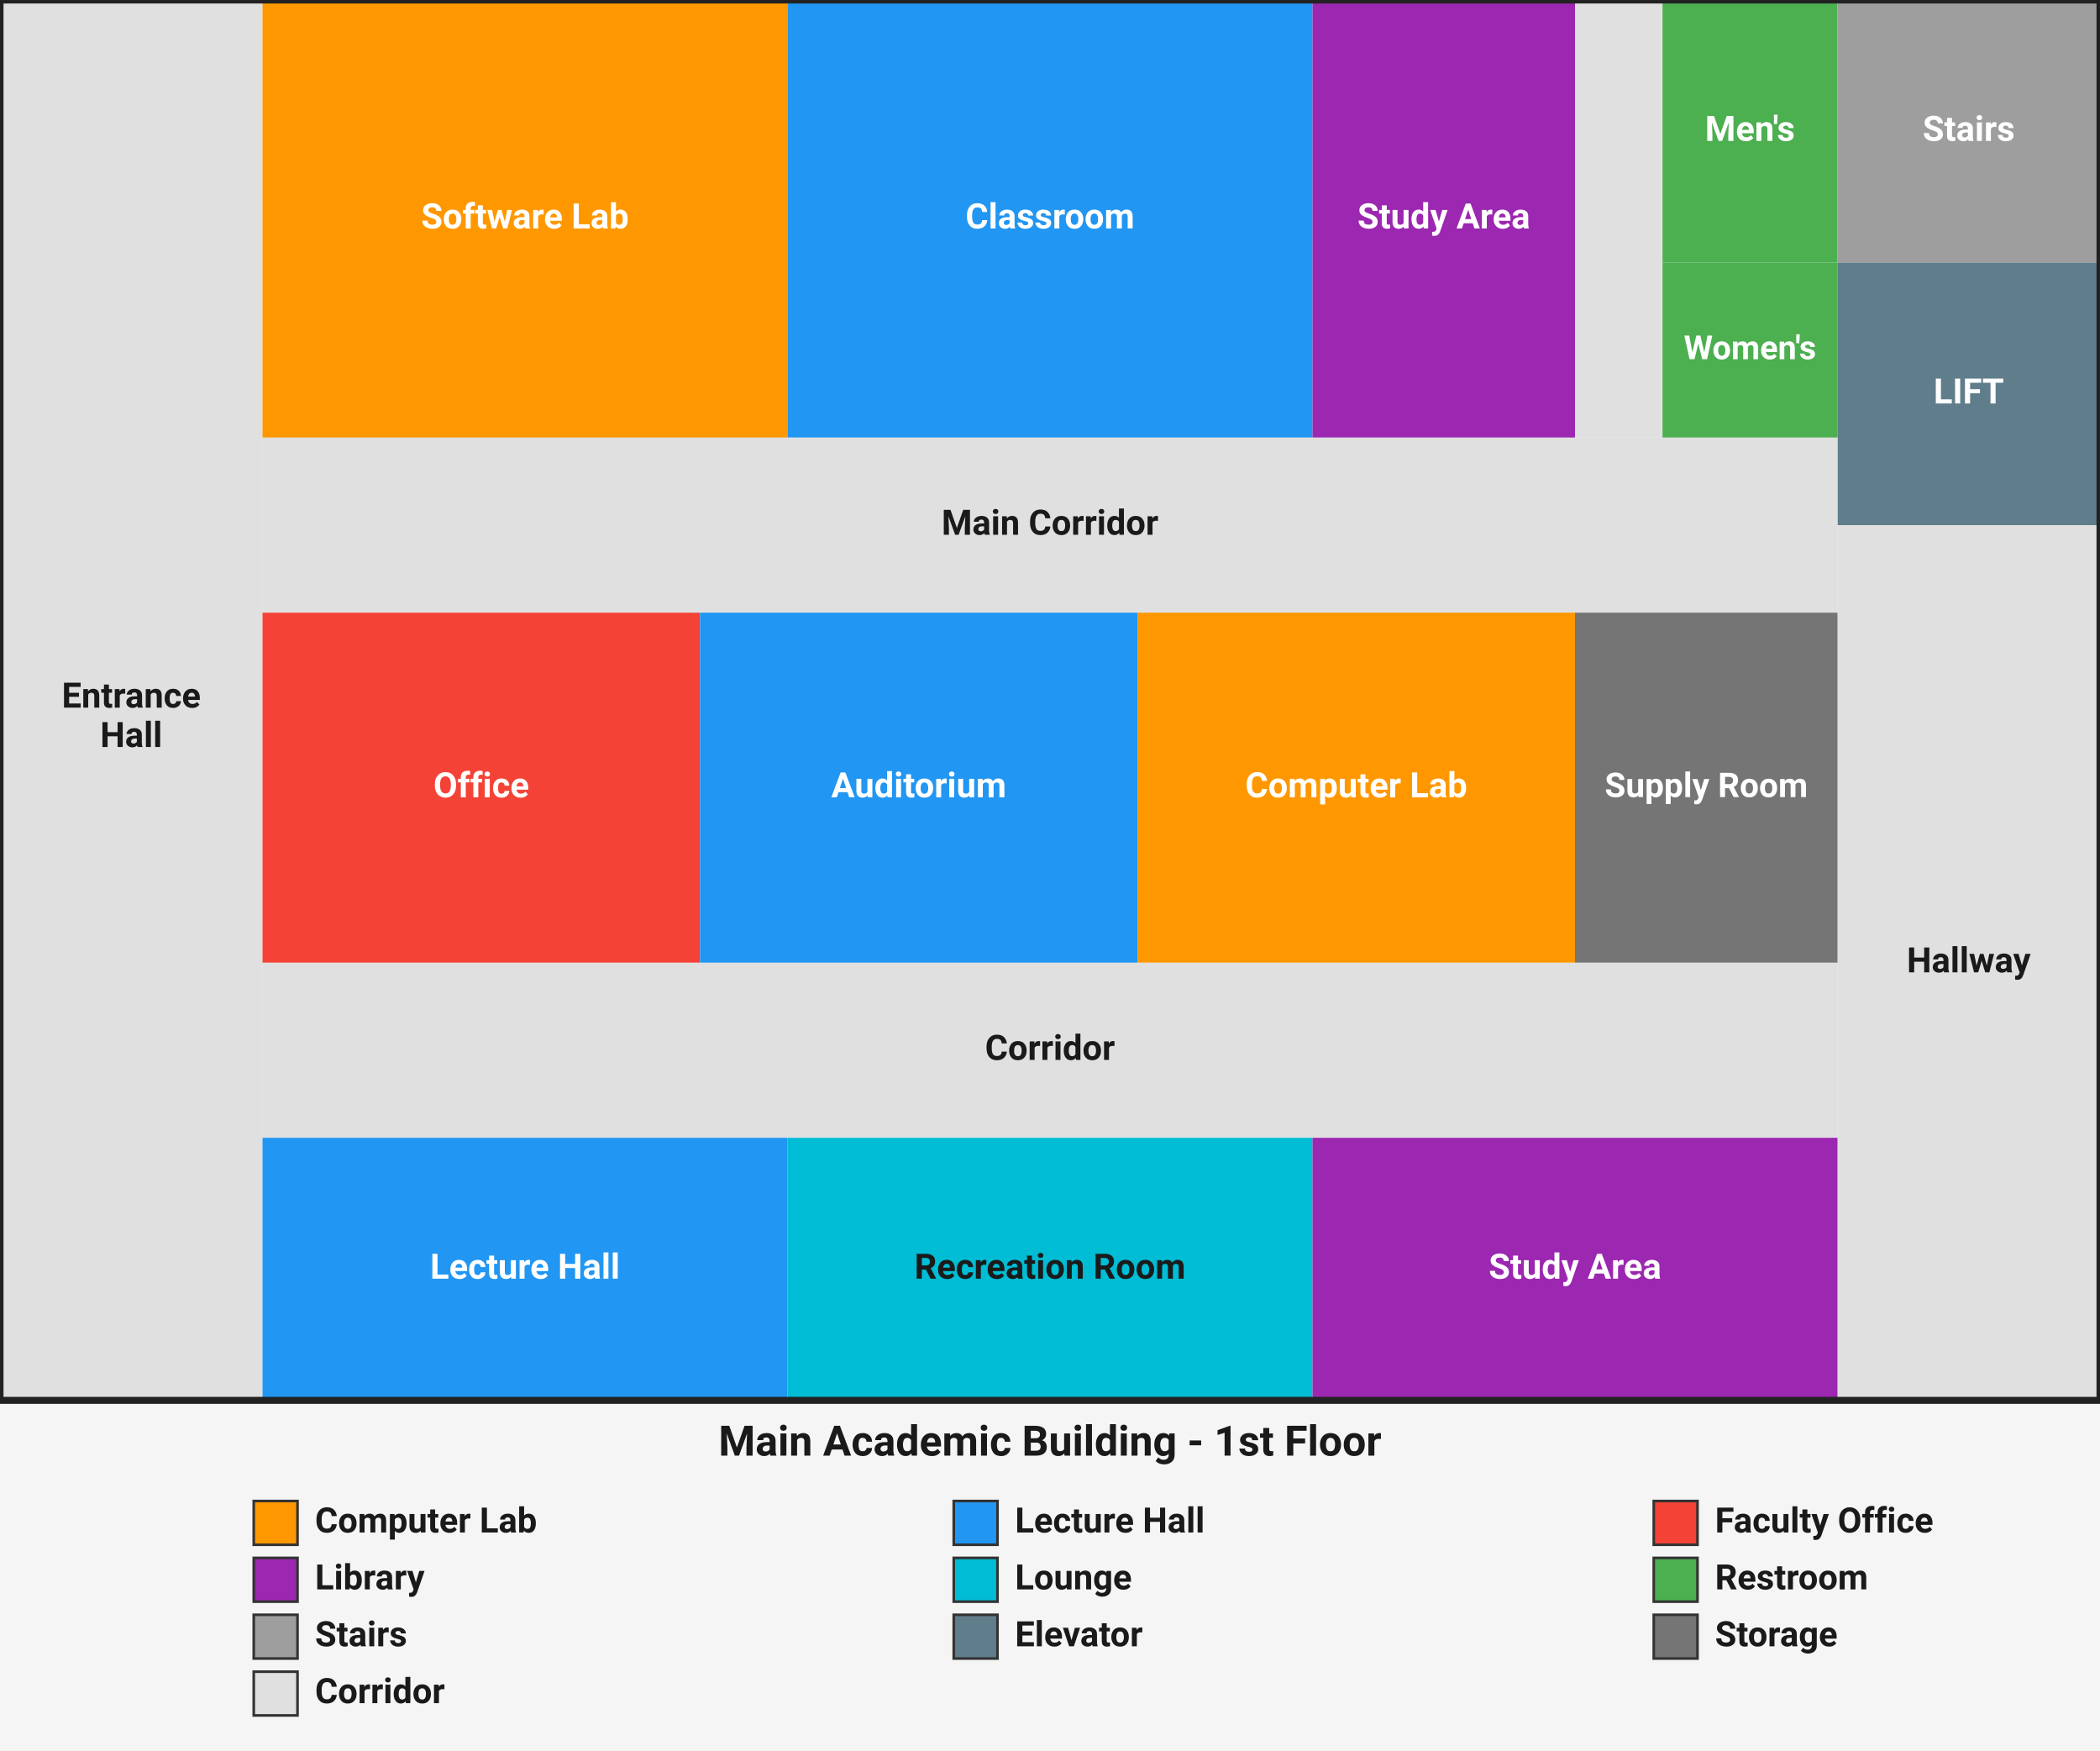
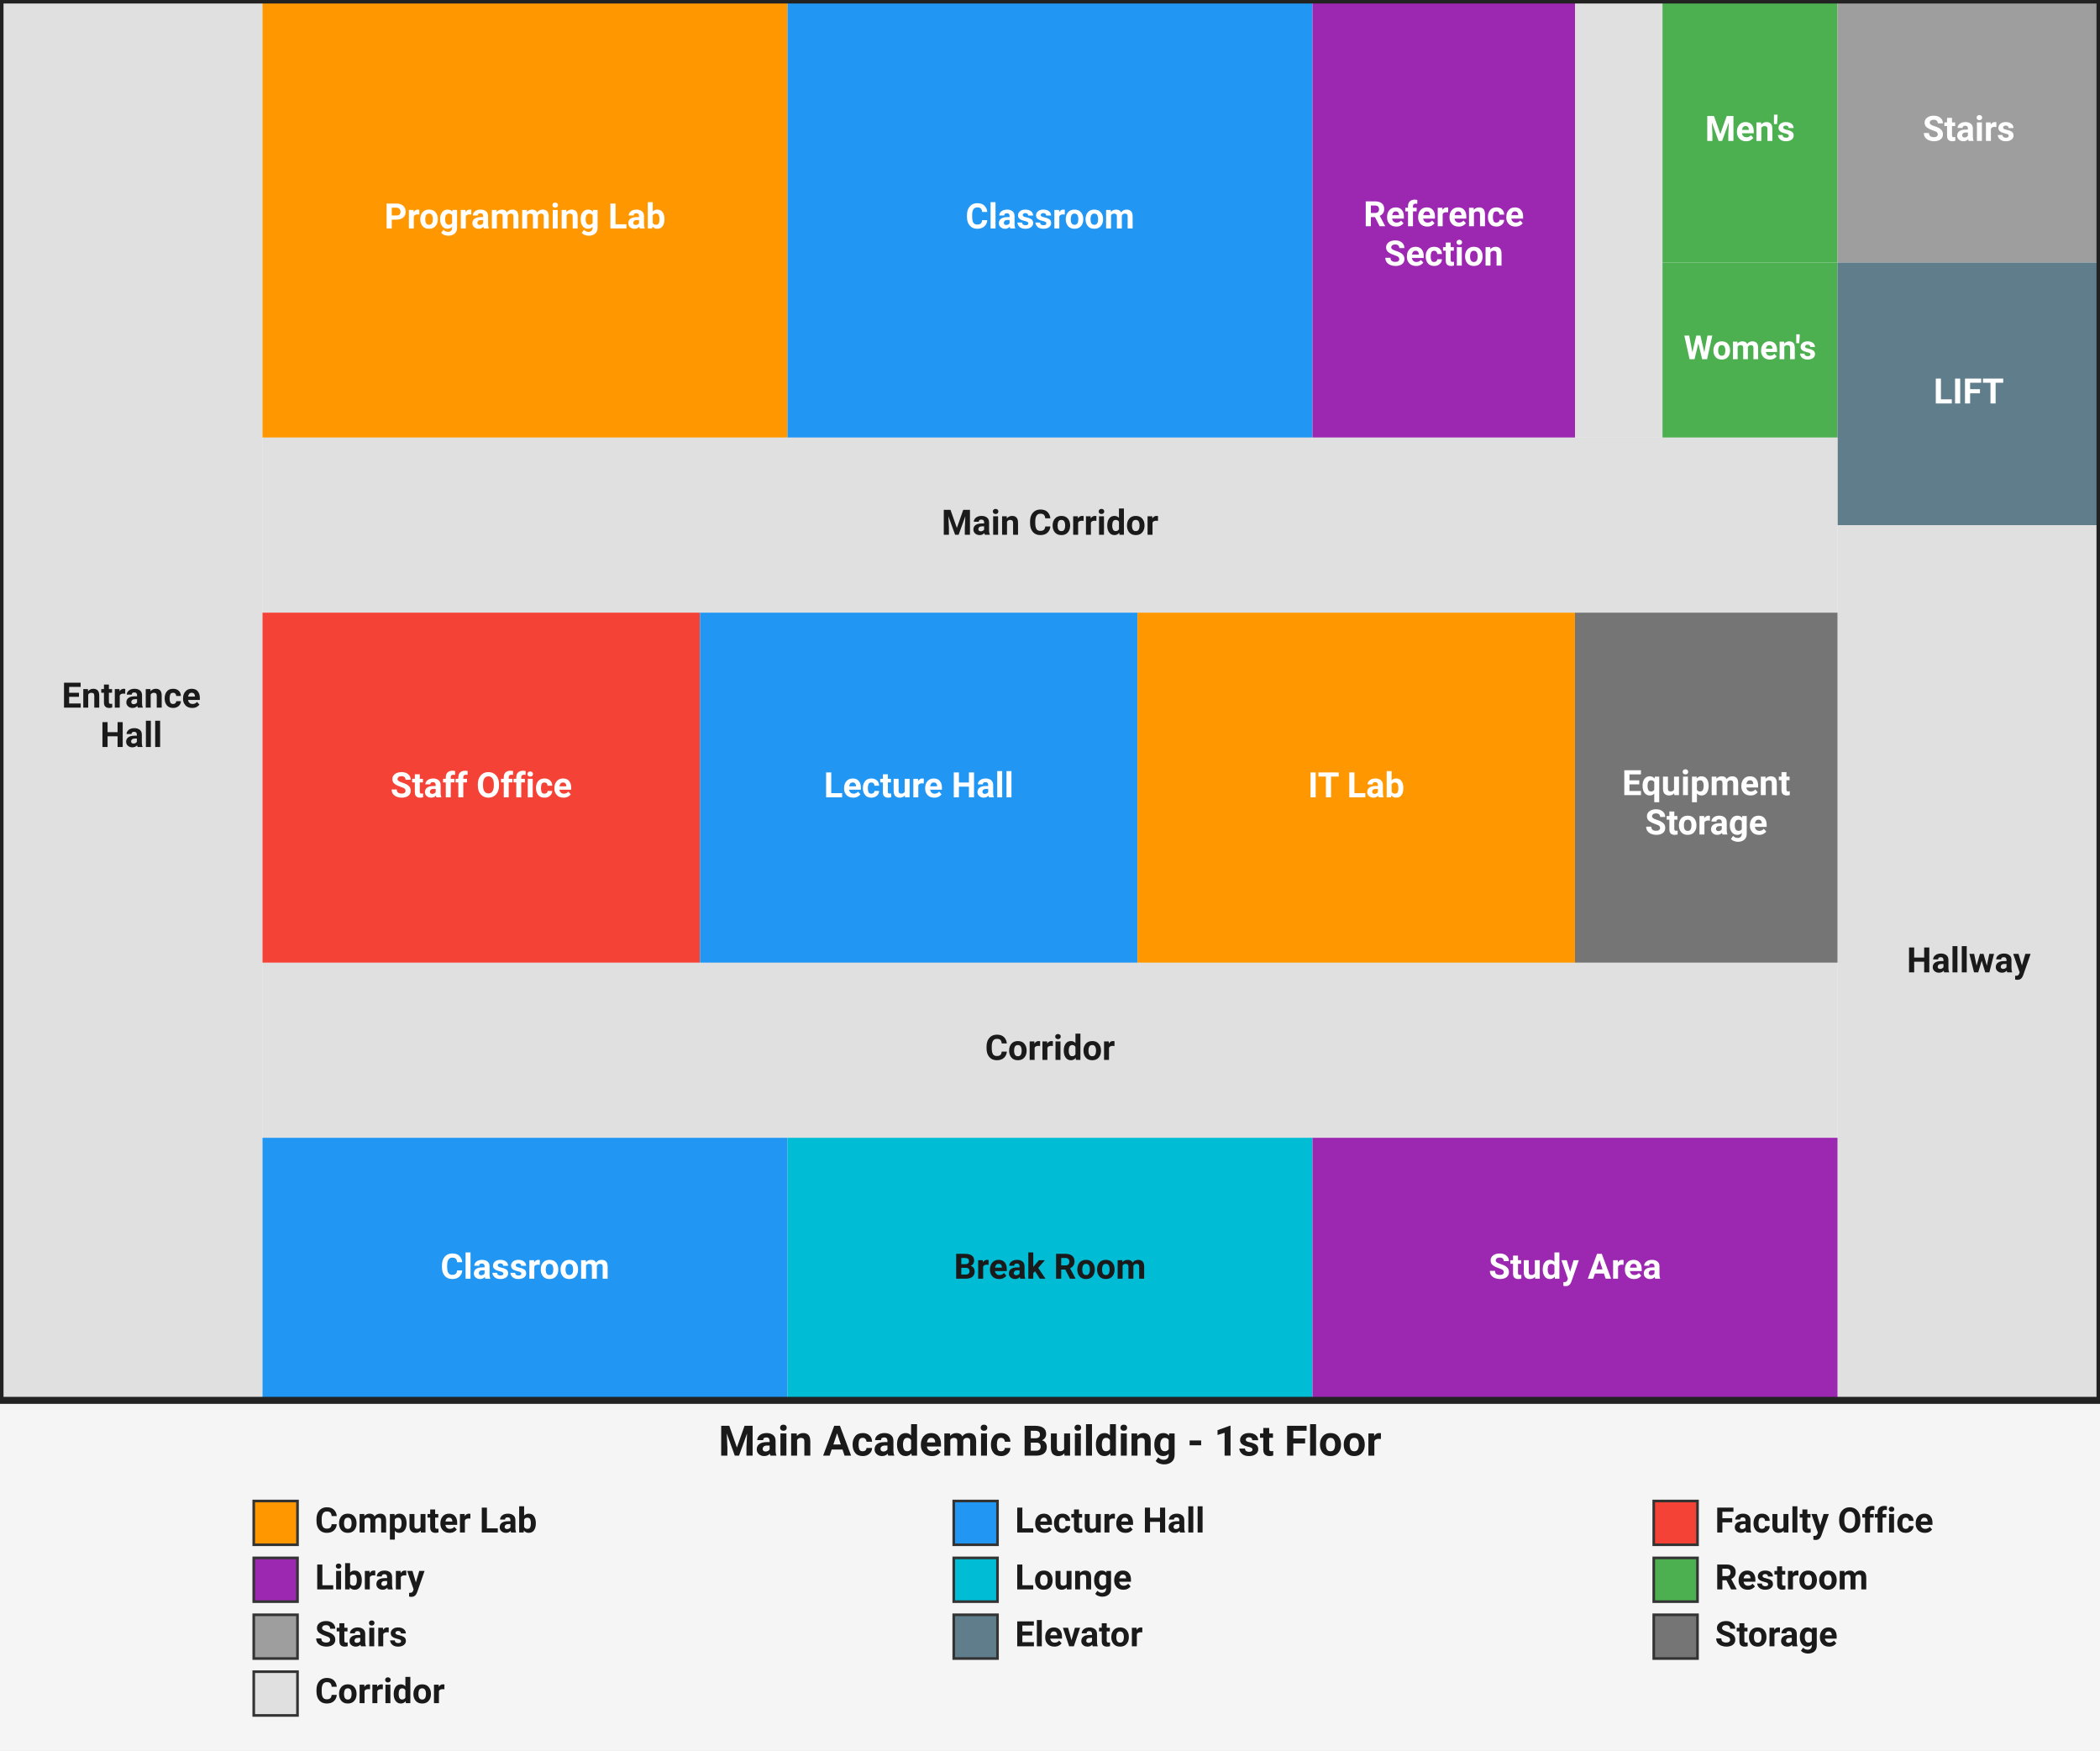
<svg xmlns="http://www.w3.org/2000/svg" viewBox="0 0 2400 2000" width="2400" height="2000" style="display:block; max-width:100%; height:auto;">
  <defs>
    <style>
      text { 
        -webkit-font-smoothing: antialiased;
        -moz-osx-font-smoothing: grayscale;
      }
    </style>
  </defs>
  <rect x="0" y="0" width="2400" height="2000" fill="#f5f5f5" />
  <rect x="0" y="0" width="300" height="1600" fill="#E0E0E0" stroke="none" />
  <g>
    <text x="150.0" y="797.5" font-family="Roboto,Segoe UI,Arial,sans-serif" font-size="40" font-weight="600" fill="#1a1a1a" text-anchor="middle" dominant-baseline="middle">
                  Entrance
                </text>
    <text x="150.0" y="842.5" font-family="Roboto,Segoe UI,Arial,sans-serif" font-size="40" font-weight="600" fill="#1a1a1a" text-anchor="middle" dominant-baseline="middle">
                  Hall
                </text>
  </g>
  <rect x="300" y="0" width="600" height="500" fill="#FF9800" stroke="none" />
  <text x="600.0" y="250.0" font-family="Roboto,Segoe UI,Arial,sans-serif" font-size="40" font-weight="600" fill="white" text-anchor="middle" dominant-baseline="middle">
-               Software Lab
+               Programming Lab
            </text>
  <rect x="900" y="0" width="600" height="500" fill="#2196F3" stroke="none" />
  <text x="1200.0" y="250.0" font-family="Roboto,Segoe UI,Arial,sans-serif" font-size="40" font-weight="600" fill="white" text-anchor="middle" dominant-baseline="middle">
              Classroom
            </text>
  <rect x="1500" y="0" width="300" height="500" fill="#9C27B0" stroke="none" />
-   <text x="1650.0" y="250.0" font-family="Roboto,Segoe UI,Arial,sans-serif" font-size="40" font-weight="600" fill="white" text-anchor="middle" dominant-baseline="middle">
-               Study Area
-             </text>
+   <g>
+     <text x="1650.0" y="247.5" font-family="Roboto,Segoe UI,Arial,sans-serif" font-size="40" font-weight="600" fill="white" text-anchor="middle" dominant-baseline="middle">
+                   Reference
+                 </text>
+     <text x="1650.0" y="292.5" font-family="Roboto,Segoe UI,Arial,sans-serif" font-size="40" font-weight="600" fill="white" text-anchor="middle" dominant-baseline="middle">
+                   Section
+                 </text>
+   </g>
  <rect x="1800" y="0" width="100" height="500" fill="#E0E0E0" stroke="none" />
  <rect x="1900" y="0" width="200" height="300" fill="#4CAF50" stroke="none" />
  <text x="2000.0" y="150.0" font-family="Roboto,Segoe UI,Arial,sans-serif" font-size="40" font-weight="600" fill="white" text-anchor="middle" dominant-baseline="middle">
              Men's
            </text>
  <rect x="1900" y="300" width="200" height="200" fill="#4CAF50" stroke="none" />
  <text x="2000.0" y="400.0" font-family="Roboto,Segoe UI,Arial,sans-serif" font-size="38" font-weight="600" fill="white" text-anchor="middle" dominant-baseline="middle">
              Women's
            </text>
  <rect x="2100" y="0" width="300" height="300" fill="#9E9E9E" stroke="none" />
  <text x="2250.0" y="150.0" font-family="Roboto,Segoe UI,Arial,sans-serif" font-size="40" font-weight="600" fill="white" text-anchor="middle" dominant-baseline="middle">
              Stairs
            </text>
  <rect x="2100" y="300" width="300" height="300" fill="#607D8B" stroke="none" />
  <text x="2250.0" y="450.0" font-family="Roboto,Segoe UI,Arial,sans-serif" font-size="40" font-weight="600" fill="white" text-anchor="middle" dominant-baseline="middle">
              LIFT
            </text>
  <rect x="2100" y="600" width="300" height="1000" fill="#E0E0E0" stroke="none" />
  <text x="2250.0" y="1100.0" font-family="Roboto,Segoe UI,Arial,sans-serif" font-size="40" font-weight="600" fill="#1a1a1a" text-anchor="middle" dominant-baseline="middle">
              Hallway
            </text>
  <rect x="300" y="500" width="1800" height="200" fill="#E0E0E0" stroke="none" />
  <text x="1200.0" y="600.0" font-family="Roboto,Segoe UI,Arial,sans-serif" font-size="40" font-weight="600" fill="#1a1a1a" text-anchor="middle" dominant-baseline="middle">
              Main Corridor
            </text>
  <rect x="1800" y="500" width="100" height="100" fill="#E0E0E0" stroke="none" />
  <rect x="300" y="700" width="500" height="400" fill="#F44336" stroke="none" />
  <text x="550.0" y="900.0" font-family="Roboto,Segoe UI,Arial,sans-serif" font-size="40" font-weight="600" fill="white" text-anchor="middle" dominant-baseline="middle">
-               Office
+               Staff Office
            </text>
  <rect x="800" y="700" width="500" height="400" fill="#2196F3" stroke="none" />
  <text x="1050.0" y="900.0" font-family="Roboto,Segoe UI,Arial,sans-serif" font-size="40" font-weight="600" fill="white" text-anchor="middle" dominant-baseline="middle">
-               Auditorium
+               Lecture Hall
            </text>
  <rect x="1300" y="700" width="500" height="400" fill="#FF9800" stroke="none" />
  <text x="1550.0" y="900.0" font-family="Roboto,Segoe UI,Arial,sans-serif" font-size="40" font-weight="600" fill="white" text-anchor="middle" dominant-baseline="middle">
-               Computer Lab
+               IT Lab
            </text>
  <rect x="1800" y="700" width="300" height="400" fill="#757575" stroke="none" />
-   <text x="1950.0" y="900.0" font-family="Roboto,Segoe UI,Arial,sans-serif" font-size="39" font-weight="600" fill="white" text-anchor="middle" dominant-baseline="middle">
-               Supply Room
-             </text>
+   <g>
+     <text x="1950.0" y="897.5" font-family="Roboto,Segoe UI,Arial,sans-serif" font-size="40" font-weight="600" fill="white" text-anchor="middle" dominant-baseline="middle">
+                   Equipment
+                 </text>
+     <text x="1950.0" y="942.5" font-family="Roboto,Segoe UI,Arial,sans-serif" font-size="40" font-weight="600" fill="white" text-anchor="middle" dominant-baseline="middle">
+                   Storage
+                 </text>
+   </g>
  <rect x="300" y="1100" width="1800" height="200" fill="#E0E0E0" stroke="none" />
  <text x="1200.0" y="1200.0" font-family="Roboto,Segoe UI,Arial,sans-serif" font-size="40" font-weight="600" fill="#1a1a1a" text-anchor="middle" dominant-baseline="middle">
              Corridor
            </text>
  <rect x="300" y="1300" width="600" height="300" fill="#2196F3" stroke="none" />
  <text x="600.0" y="1450.0" font-family="Roboto,Segoe UI,Arial,sans-serif" font-size="40" font-weight="600" fill="white" text-anchor="middle" dominant-baseline="middle">
-               Lecture Hall
+               Classroom
            </text>
  <rect x="900" y="1300" width="600" height="300" fill="#00BCD4" stroke="none" />
  <text x="1200.0" y="1450.0" font-family="Roboto,Segoe UI,Arial,sans-serif" font-size="40" font-weight="600" fill="#1a1a1a" text-anchor="middle" dominant-baseline="middle">
-               Recreation Room
+               Break Room
            </text>
  <rect x="1500" y="1300" width="600" height="300" fill="#9C27B0" stroke="none" />
  <text x="1800.0" y="1450.0" font-family="Roboto,Segoe UI,Arial,sans-serif" font-size="40" font-weight="600" fill="white" text-anchor="middle" dominant-baseline="middle">
              Study Area
            </text>
  <rect x="0" y="0" width="2400" height="1600" fill="none" stroke="#222" stroke-width="8" />
  <text x="1200.0" y="1650" font-family="Roboto,Segoe UI,Arial,sans-serif" font-size="48" font-weight="700" fill="#1a1a1a" text-anchor="middle" dominant-baseline="middle">
          Main Academic Building - 1st Floor
        </text>
  <rect x="290.0" y="1715.0" width="50" height="50" fill="#FF9800" stroke="#333" stroke-width="3" />
  <text x="360.0" y="1740" font-family="Roboto,Segoe UI,Arial,sans-serif" font-size="40" font-weight="700" fill="#1a1a1a" text-anchor="start" dominant-baseline="middle">
          Computer Lab
        </text>
  <rect x="1090.0" y="1715.0" width="50" height="50" fill="#2196F3" stroke="#333" stroke-width="3" />
  <text x="1160.0" y="1740" font-family="Roboto,Segoe UI,Arial,sans-serif" font-size="40" font-weight="700" fill="#1a1a1a" text-anchor="start" dominant-baseline="middle">
          Lecture Hall
        </text>
  <rect x="1890.0" y="1715.0" width="50" height="50" fill="#F44336" stroke="#333" stroke-width="3" />
  <text x="1960.0" y="1740" font-family="Roboto,Segoe UI,Arial,sans-serif" font-size="40" font-weight="700" fill="#1a1a1a" text-anchor="start" dominant-baseline="middle">
          Faculty Office
        </text>
  <rect x="290.0" y="1780.0" width="50" height="50" fill="#9C27B0" stroke="#333" stroke-width="3" />
  <text x="360.0" y="1805" font-family="Roboto,Segoe UI,Arial,sans-serif" font-size="40" font-weight="700" fill="#1a1a1a" text-anchor="start" dominant-baseline="middle">
          Library
        </text>
  <rect x="1090.0" y="1780.0" width="50" height="50" fill="#00BCD4" stroke="#333" stroke-width="3" />
  <text x="1160.0" y="1805" font-family="Roboto,Segoe UI,Arial,sans-serif" font-size="40" font-weight="700" fill="#1a1a1a" text-anchor="start" dominant-baseline="middle">
          Lounge
        </text>
  <rect x="1890.0" y="1780.0" width="50" height="50" fill="#4CAF50" stroke="#333" stroke-width="3" />
  <text x="1960.0" y="1805" font-family="Roboto,Segoe UI,Arial,sans-serif" font-size="40" font-weight="700" fill="#1a1a1a" text-anchor="start" dominant-baseline="middle">
          Restroom
        </text>
  <rect x="290.0" y="1845.0" width="50" height="50" fill="#9E9E9E" stroke="#333" stroke-width="3" />
  <text x="360.0" y="1870" font-family="Roboto,Segoe UI,Arial,sans-serif" font-size="40" font-weight="700" fill="#1a1a1a" text-anchor="start" dominant-baseline="middle">
          Stairs
        </text>
  <rect x="1090.0" y="1845.0" width="50" height="50" fill="#607D8B" stroke="#333" stroke-width="3" />
  <text x="1160.0" y="1870" font-family="Roboto,Segoe UI,Arial,sans-serif" font-size="40" font-weight="700" fill="#1a1a1a" text-anchor="start" dominant-baseline="middle">
          Elevator
        </text>
  <rect x="1890.0" y="1845.0" width="50" height="50" fill="#757575" stroke="#333" stroke-width="3" />
  <text x="1960.0" y="1870" font-family="Roboto,Segoe UI,Arial,sans-serif" font-size="40" font-weight="700" fill="#1a1a1a" text-anchor="start" dominant-baseline="middle">
          Storage
        </text>
  <rect x="290.0" y="1910.0" width="50" height="50" fill="#E0E0E0" stroke="#333" stroke-width="3" />
  <text x="360.0" y="1935" font-family="Roboto,Segoe UI,Arial,sans-serif" font-size="40" font-weight="700" fill="#1a1a1a" text-anchor="start" dominant-baseline="middle">
          Corridor
        </text>
</svg>
